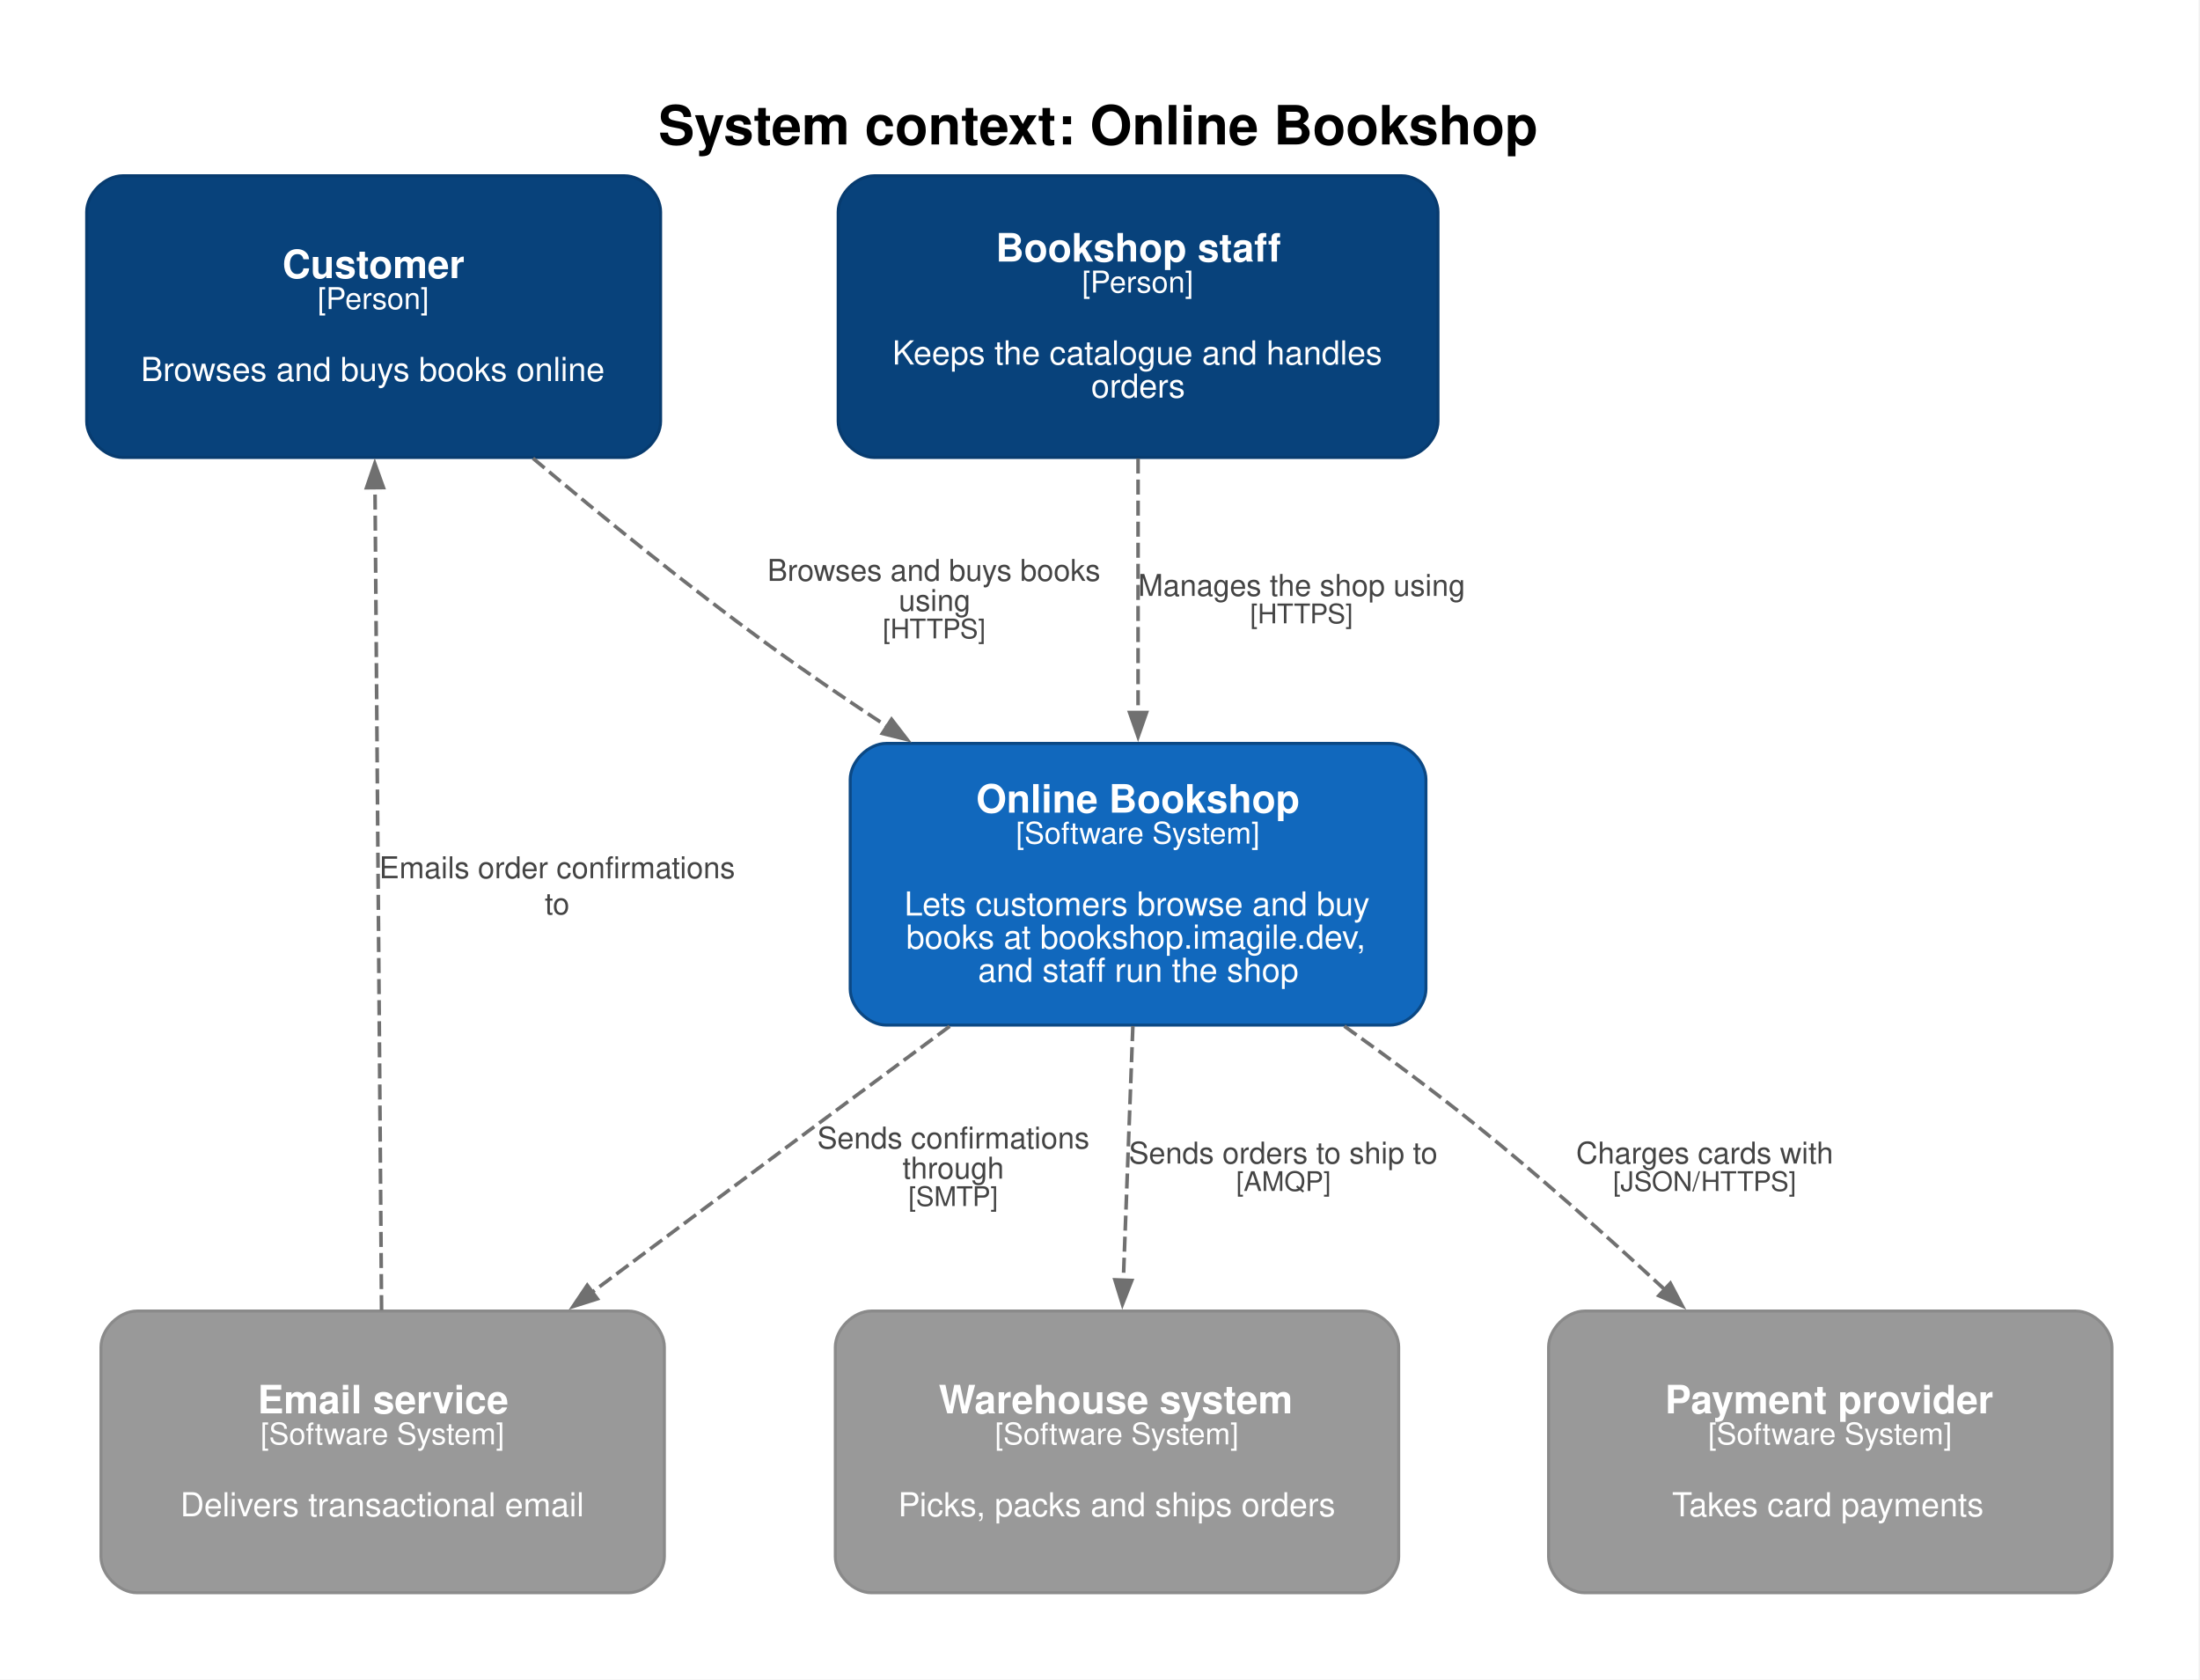
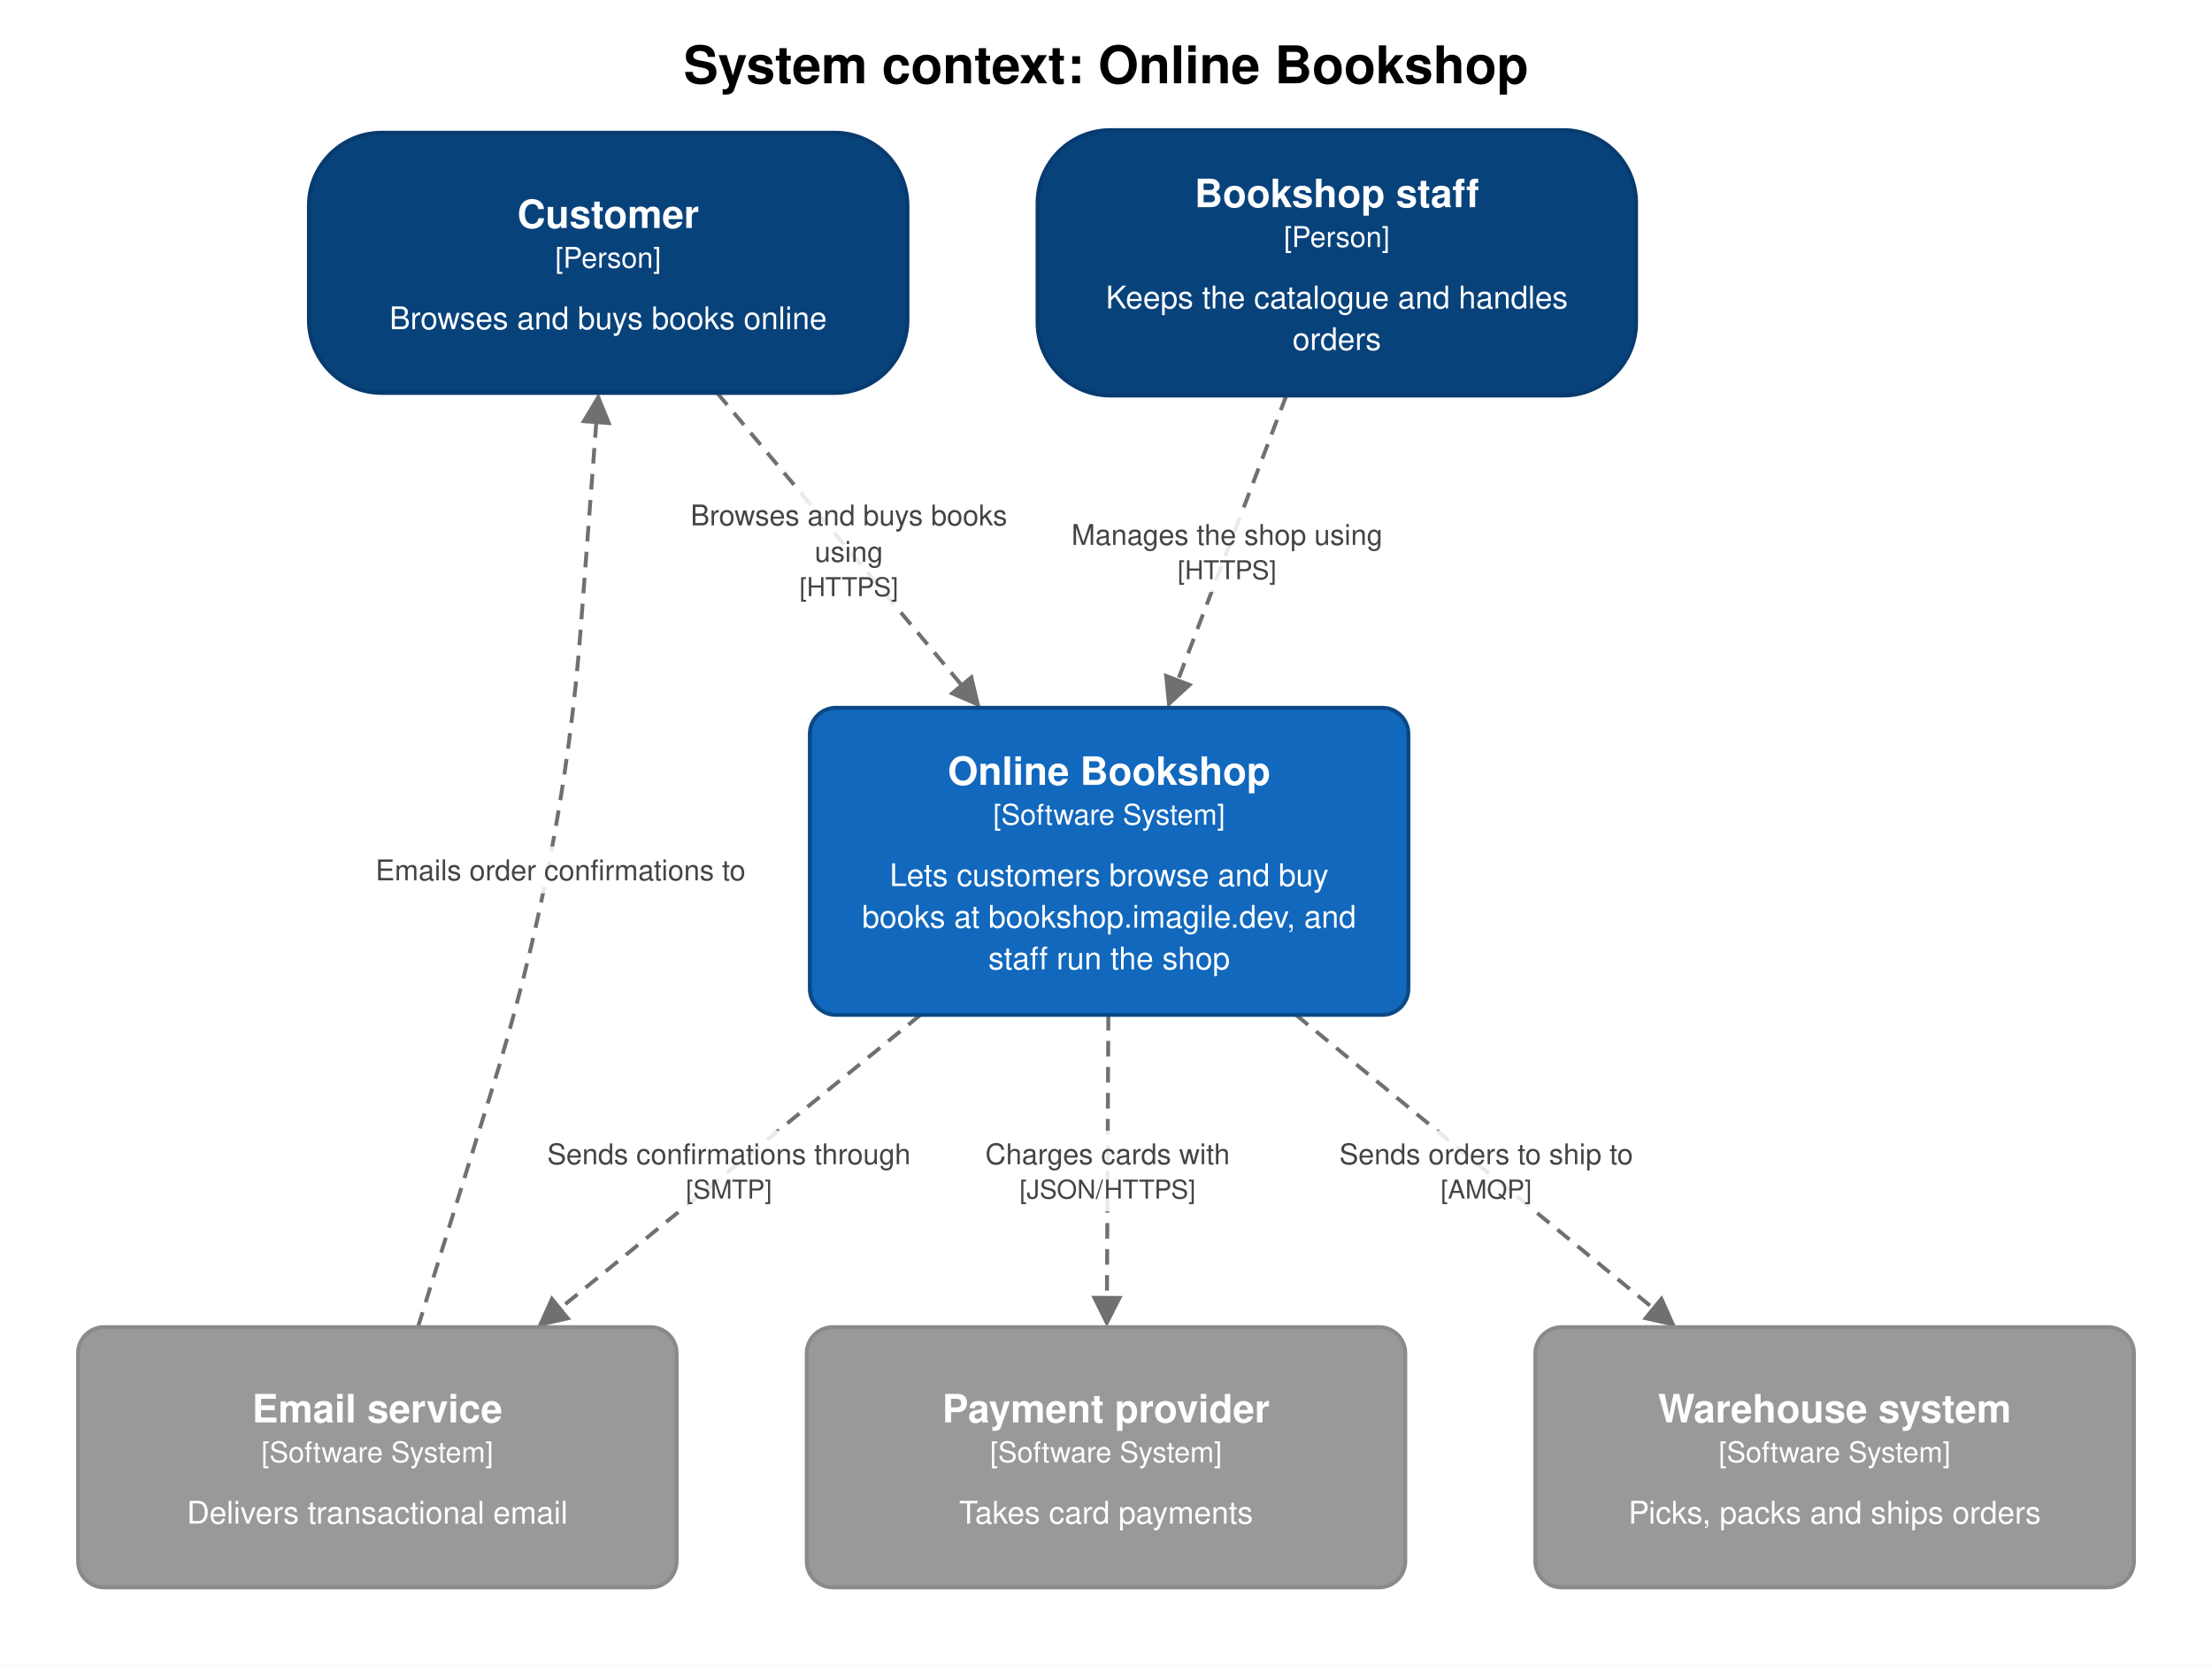
- <svg xmlns="http://www.w3.org/2000/svg" width="731pt" height="558pt" viewBox="0.00 0.00 731.00 558.00">
-   <g id="graph0" class="graph" transform="scale(1 1) rotate(0) translate(28.8 529.2)">
-     <polygon fill="#ffffff" stroke="none" points="-28.8,28.8 -28.8,-529.2 701.75,-529.2 701.75,28.8 -28.8,28.8" />
-     <text xml:space="preserve" text-anchor="start" x="189.95" y="-481.2" font-family="Helvetica,sans-Serif" font-weight="bold" font-size="18.00">System context: Online Bookshop</text>
-     <g id="customer" class="node">
-       <path fill="#08427b" stroke="#073b6f" d="M178.7,-470.8C178.7,-470.8 12,-470.8 12,-470.8 6,-470.8 0,-464.8 0,-458.8 0,-458.8 0,-389.2 0,-389.2 0,-383.2 6,-377.2 12,-377.2 12,-377.2 178.7,-377.2 178.7,-377.2 184.7,-377.2 190.7,-383.2 190.7,-389.2 190.7,-389.2 190.7,-458.8 190.7,-458.8 190.7,-464.8 184.7,-470.8 178.7,-470.8" />
-       <text xml:space="preserve" text-anchor="start" x="65.01" y="-436.8" font-family="Helvetica,sans-Serif" font-weight="bold" font-size="13.00" fill="#ffffff">Customer</text>
-       <text xml:space="preserve" text-anchor="start" x="76.73" y="-426.5" font-family="Helvetica,sans-Serif" font-size="10.00" fill="#ffffff">[Person]</text>
-       <text xml:space="preserve" text-anchor="start" x="18" y="-402.6" font-family="Helvetica,sans-Serif" font-size="11.00" fill="#ffffff">Browses and buys books online</text>
-     </g>
-     <g id="bookshop" class="node">
-       <path fill="#1168bd" stroke="#0b4884" d="M433,-282.2C433,-282.2 265.7,-282.2 265.7,-282.2 259.7,-282.2 253.7,-276.2 253.7,-270.2 253.7,-270.2 253.7,-200.6 253.7,-200.6 253.7,-194.6 259.7,-188.6 265.7,-188.6 265.7,-188.6 433,-188.6 433,-188.6 439,-188.6 445,-194.6 445,-200.6 445,-200.6 445,-270.2 445,-270.2 445,-276.2 439,-282.2 433,-282.2" />
-       <text xml:space="preserve" text-anchor="start" x="295.55" y="-259.2" font-family="Helvetica,sans-Serif" font-weight="bold" font-size="13.00" fill="#ffffff">Online Bookshop</text>
-       <text xml:space="preserve" text-anchor="start" x="308.78" y="-248.9" font-family="Helvetica,sans-Serif" font-size="10.00" fill="#ffffff">[Software System]</text>
-       <text xml:space="preserve" text-anchor="start" x="271.7" y="-225" font-family="Helvetica,sans-Serif" font-size="11.00" fill="#ffffff">Lets customers browse and buy</text>
-       <text xml:space="preserve" text-anchor="start" x="272.3" y="-214" font-family="Helvetica,sans-Serif" font-size="11.00" fill="#ffffff">books at bookshop.imagile.dev,</text>
-       <text xml:space="preserve" text-anchor="start" x="296.15" y="-203" font-family="Helvetica,sans-Serif" font-size="11.00" fill="#ffffff">and staff run the shop</text>
-     </g>
-     <g id="edge1" class="edge">
-       <path fill="none" stroke="#707070" stroke-width="1.2" stroke-dasharray="5,2" d="M148.3,-376.93C171.66,-357.24 199.77,-334.42 226.18,-315.2 238.88,-305.96 252.63,-296.58 266.19,-287.68" />
-       <polygon fill="#707070" stroke="#707070" stroke-width="1.2" points="267.44,-290.2 272.61,-283.48 264.38,-285.51 267.44,-290.2" />
-       <text xml:space="preserve" text-anchor="start" x="226.18" y="-336.2" font-family="Helvetica,sans-Serif" font-size="10.00" fill="#444444">Browses and buys books</text>
-       <text xml:space="preserve" text-anchor="start" x="269.81" y="-326.2" font-family="Helvetica,sans-Serif" font-size="10.00" fill="#444444">using</text>
-       <text xml:space="preserve" text-anchor="start" x="264.52" y="-317.1" font-family="Helvetica,sans-Serif" font-size="9.00" fill="#444444">[HTTPS]</text>
-     </g>
-     <g id="staff" class="node">
-       <path fill="#08427b" stroke="#073b6f" d="M437,-470.8C437,-470.8 261.7,-470.8 261.7,-470.8 255.7,-470.8 249.7,-464.8 249.7,-458.8 249.7,-458.8 249.7,-389.2 249.7,-389.2 249.7,-383.2 255.7,-377.2 261.7,-377.2 261.7,-377.2 437,-377.2 437,-377.2 443,-377.2 449,-383.2 449,-389.2 449,-389.2 449,-458.8 449,-458.8 449,-464.8 443,-470.8 437,-470.8" />
-       <text xml:space="preserve" text-anchor="start" x="302.05" y="-442.3" font-family="Helvetica,sans-Serif" font-weight="bold" font-size="13.00" fill="#ffffff">Bookshop staff</text>
-       <text xml:space="preserve" text-anchor="start" x="330.73" y="-432" font-family="Helvetica,sans-Serif" font-size="10.00" fill="#ffffff">[Person]</text>
-       <text xml:space="preserve" text-anchor="start" x="267.7" y="-408.1" font-family="Helvetica,sans-Serif" font-size="11.00" fill="#ffffff">Keeps the catalogue and handles</text>
-       <text xml:space="preserve" text-anchor="start" x="333.76" y="-397.1" font-family="Helvetica,sans-Serif" font-size="11.00" fill="#ffffff">orders</text>
-     </g>
-     <g id="edge2" class="edge">
-       <path fill="none" stroke="#707070" stroke-width="1.2" stroke-dasharray="5,2" d="M349.35,-376.87C349.35,-351.31 349.35,-319.32 349.35,-292.34" />
-       <polygon fill="#707070" stroke="#707070" stroke-width="1.2" points="352.15,-292.46 349.35,-284.46 346.55,-292.46 352.15,-292.46" />
-       <text xml:space="preserve" text-anchor="start" x="349.35" y="-331.2" font-family="Helvetica,sans-Serif" font-size="10.00" fill="#444444">Manages the shop using</text>
-       <text xml:space="preserve" text-anchor="start" x="386.58" y="-322.1" font-family="Helvetica,sans-Serif" font-size="9.00" fill="#444444">[HTTPS]</text>
-     </g>
-     <g id="payments" class="node">
-       <path fill="#999999" stroke="#8a8a8a" d="M660.95,-93.6C660.95,-93.6 497.75,-93.6 497.75,-93.6 491.75,-93.6 485.75,-87.6 485.75,-81.6 485.75,-81.6 485.75,-12 485.75,-12 485.75,-6 491.75,0 497.75,0 497.75,0 660.95,0 660.95,0 666.95,0 672.95,-6 672.95,-12 672.95,-12 672.95,-81.6 672.95,-81.6 672.95,-87.6 666.95,-93.6 660.95,-93.6" />
-       <text xml:space="preserve" text-anchor="start" x="524.44" y="-59.6" font-family="Helvetica,sans-Serif" font-weight="bold" font-size="13.00" fill="#ffffff">Payment provider</text>
-       <text xml:space="preserve" text-anchor="start" x="538.78" y="-49.3" font-family="Helvetica,sans-Serif" font-size="10.00" fill="#ffffff">[Software System]</text>
-       <text xml:space="preserve" text-anchor="start" x="526.77" y="-25.4" font-family="Helvetica,sans-Serif" font-size="11.00" fill="#ffffff">Takes card payments</text>
-     </g>
-     <g id="edge3" class="edge">
-       <path fill="none" stroke="#707070" stroke-width="1.2" stroke-dasharray="5,2" d="M417.89,-188.25C432.49,-177.85 447.64,-166.62 461.35,-155.6 482.64,-138.5 505,-118.62 524.46,-100.62" />
-       <polygon fill="#707070" stroke="#707070" stroke-width="1.2" points="526.21,-102.81 530.16,-95.31 522.4,-98.71 526.21,-102.81" />
-       <text xml:space="preserve" text-anchor="start" x="494.89" y="-142.6" font-family="Helvetica,sans-Serif" font-size="10.00" fill="#444444">Charges cards with</text>
-       <text xml:space="preserve" text-anchor="start" x="507.18" y="-133.5" font-family="Helvetica,sans-Serif" font-size="9.00" fill="#444444">[JSON/HTTPS]</text>
-     </g>
-     <g id="email" class="node">
-       <path fill="#999999" stroke="#8a8a8a" d="M179.95,-93.6C179.95,-93.6 16.75,-93.6 16.75,-93.6 10.75,-93.6 4.75,-87.6 4.75,-81.6 4.75,-81.6 4.75,-12 4.75,-12 4.75,-6 10.75,0 16.75,0 16.75,0 179.95,0 179.95,0 185.95,0 191.95,-6 191.95,-12 191.95,-12 191.95,-81.6 191.95,-81.6 191.95,-87.6 185.95,-93.6 179.95,-93.6" />
-       <text xml:space="preserve" text-anchor="start" x="56.79" y="-59.6" font-family="Helvetica,sans-Serif" font-weight="bold" font-size="13.00" fill="#ffffff">Email service</text>
-       <text xml:space="preserve" text-anchor="start" x="57.78" y="-49.3" font-family="Helvetica,sans-Serif" font-size="10.00" fill="#ffffff">[Software System]</text>
-       <text xml:space="preserve" text-anchor="start" x="31.1" y="-25.4" font-family="Helvetica,sans-Serif" font-size="11.00" fill="#ffffff">Delivers transactional email</text>
-     </g>
-     <g id="edge4" class="edge">
-       <path fill="none" stroke="#707070" stroke-width="1.2" stroke-dasharray="5,2" d="M286.75,-188.2C272.29,-177.51 256.98,-166.17 242.75,-155.6 218.28,-137.42 191.51,-117.46 167.74,-99.71" />
-       <polygon fill="#707070" stroke="#707070" stroke-width="1.2" points="169.68,-97.66 161.6,-95.11 166.33,-102.15 169.68,-97.66" />
-       <text xml:space="preserve" text-anchor="start" x="242.75" y="-147.6" font-family="Helvetica,sans-Serif" font-size="10.00" fill="#444444">Sends confirmations</text>
-       <text xml:space="preserve" text-anchor="start" x="271.09" y="-137.6" font-family="Helvetica,sans-Serif" font-size="10.00" fill="#444444">through</text>
-       <text xml:space="preserve" text-anchor="start" x="273.05" y="-128.5" font-family="Helvetica,sans-Serif" font-size="9.00" fill="#444444">[SMTP]</text>
-     </g>
-     <g id="warehouse" class="node">
-       <path fill="#999999" stroke="#8a8a8a" d="M423.95,-93.6C423.95,-93.6 260.75,-93.6 260.75,-93.6 254.75,-93.6 248.75,-87.6 248.75,-81.6 248.75,-81.6 248.75,-12 248.75,-12 248.75,-6 254.75,0 260.75,0 260.75,0 423.95,0 423.95,0 429.95,0 435.95,-6 435.95,-12 435.95,-12 435.95,-81.6 435.95,-81.6 435.95,-87.6 429.95,-93.6 423.95,-93.6" />
-       <text xml:space="preserve" text-anchor="start" x="283.11" y="-59.6" font-family="Helvetica,sans-Serif" font-weight="bold" font-size="13.00" fill="#ffffff">Warehouse system</text>
-       <text xml:space="preserve" text-anchor="start" x="301.78" y="-49.3" font-family="Helvetica,sans-Serif" font-size="10.00" fill="#ffffff">[Software System]</text>
-       <text xml:space="preserve" text-anchor="start" x="269.6" y="-25.4" font-family="Helvetica,sans-Serif" font-size="11.00" fill="#ffffff">Picks, packs and ships orders</text>
-     </g>
-     <g id="edge5" class="edge">
-       <path fill="none" stroke="#707070" stroke-width="1.2" stroke-dasharray="5,2" d="M347.62,-188.27C346.66,-162.71 345.46,-130.72 344.45,-103.74" />
-       <polygon fill="#707070" stroke="#707070" stroke-width="1.2" points="347.25,-103.75 344.15,-95.86 341.66,-103.96 347.25,-103.75" />
-       <text xml:space="preserve" text-anchor="start" x="346.27" y="-142.6" font-family="Helvetica,sans-Serif" font-size="10.00" fill="#444444">Sends orders to ship to</text>
-       <text xml:space="preserve" text-anchor="start" x="381.94" y="-133.5" font-family="Helvetica,sans-Serif" font-size="9.00" fill="#444444">[AMQP]</text>
-     </g>
-     <g id="edge6" class="edge">
-       <path fill="none" stroke="#707070" stroke-width="1.2" stroke-dasharray="5,2" d="M97.98,-93.89C97.43,-162.95 96.39,-293.08 95.8,-367.34" />
-       <polygon fill="#707070" stroke="#707070" stroke-width="1.2" points="93,-367.15 95.73,-375.18 98.6,-367.2 93,-367.15" />
-       <text xml:space="preserve" text-anchor="start" x="97.2" y="-237.4" font-family="Helvetica,sans-Serif" font-size="10.00" fill="#444444">Emails order confirmations</text>
-       <text xml:space="preserve" text-anchor="start" x="152.22" y="-225.4" font-family="Helvetica,sans-Serif" font-size="10.00" fill="#444444">to</text>
-     </g>
+ <svg xmlns="http://www.w3.org/2000/svg" width="850" height="640" viewBox="0 0 850 640" font-family="Helvetica, Arial, sans-serif">
+   <defs>
+     <marker id="arrow" viewBox="0 0 10 10" refX="10" refY="5" markerWidth="8" markerHeight="8" orient="auto-start-reverse">
+       <path d="M0,0 L10,5 L0,10 z" fill="#707070" />
+     </marker>
+   </defs>
+   <rect width="100%" height="100%" fill="#ffffff" />
+   <text x="425" y="32" font-size="20" font-weight="bold" text-anchor="middle" fill="#000000">System context: Online Bookshop</text>
+   <g class="c4-relationships">
+     <path d="M275.6,151 L376.8,272" fill="none" stroke="#707070" stroke-width="1.5" stroke-dasharray="6 4" marker-end="url(#arrow)" />
+     <path d="M494.3,152 L448.6,272" fill="none" stroke="#707070" stroke-width="1.5" stroke-dasharray="6 4" marker-end="url(#arrow)" />
+     <path d="M425.9,390 L425.3,510" fill="none" stroke="#707070" stroke-width="1.5" stroke-dasharray="6 4" marker-end="url(#arrow)" />
+     <path d="M353.7,390 L206.4,510" fill="none" stroke="#707070" stroke-width="1.5" stroke-dasharray="6 4" marker-end="url(#arrow)" />
+     <path d="M498,390 L644.1,510" fill="none" stroke="#707070" stroke-width="1.5" stroke-dasharray="6 4" marker-end="url(#arrow)" />
+     <path d="M160.6,510 L188.5,420.5 Q216.5,331 223.2,241 L230,151" fill="none" stroke="#707070" stroke-width="1.5" stroke-dasharray="6 4" marker-end="url(#arrow)" />
+   </g>
+   <g id="customer" class="c4-person">
+     <rect x="118.7" y="51" width="230" height="100" rx="28" fill="#08427b" stroke="#073b6f" stroke-width="1.5" />
+     <text x="233.7" y="87.6" font-size="15" font-weight="bold" text-anchor="middle" fill="#ffffff">Customer</text>
+     <text x="233.7" y="102.9" font-size="11" text-anchor="middle" fill="#ffffff">[Person]</text>
+     <text x="233.7" y="126.5" font-size="12" text-anchor="middle" fill="#ffffff">Browses and buys books online</text>
+   </g>
+   <g id="staff" class="c4-person">
+     <rect x="398.7" y="50" width="230" height="102" rx="28" fill="#08427b" stroke="#073b6f" stroke-width="1.5" />
+     <text x="513.7" y="79.6" font-size="15" font-weight="bold" text-anchor="middle" fill="#ffffff">Bookshop staff</text>
+     <text x="513.7" y="94.9" font-size="11" text-anchor="middle" fill="#ffffff">[Person]</text>
+     <text x="513.7" y="118.5" font-size="12" text-anchor="middle" fill="#ffffff">Keeps the catalogue and handles</text>
+     <text x="513.7" y="134.5" font-size="12" text-anchor="middle" fill="#ffffff">orders</text>
+   </g>
+   <g id="bookshop" class="c4-system">
+     <rect x="311.2" y="272" width="230" height="118" rx="10" fill="#1168bd" stroke="#0b4884" stroke-width="1.5" />
+     <text x="426.2" y="301.6" font-size="15" font-weight="bold" text-anchor="middle" fill="#ffffff">Online Bookshop</text>
+     <text x="426.2" y="316.9" font-size="11" text-anchor="middle" fill="#ffffff">[Software System]</text>
+     <text x="426.2" y="340.5" font-size="12" text-anchor="middle" fill="#ffffff">Lets customers browse and buy</text>
+     <text x="426.2" y="356.5" font-size="12" text-anchor="middle" fill="#ffffff">books at bookshop.imagile.dev, and</text>
+     <text x="426.2" y="372.5" font-size="12" text-anchor="middle" fill="#ffffff">staff run the shop</text>
+   </g>
+   <g id="payments" class="c4-system">
+     <rect x="310" y="510" width="230" height="100" rx="10" fill="#999999" stroke="#8a8a8a" stroke-width="1.5" />
+     <text x="425" y="546.6" font-size="15" font-weight="bold" text-anchor="middle" fill="#ffffff">Payment provider</text>
+     <text x="425" y="561.9" font-size="11" text-anchor="middle" fill="#ffffff">[Software System]</text>
+     <text x="425" y="585.5" font-size="12" text-anchor="middle" fill="#ffffff">Takes card payments</text>
+   </g>
+   <g id="email" class="c4-system">
+     <rect x="30" y="510" width="230" height="100" rx="10" fill="#999999" stroke="#8a8a8a" stroke-width="1.5" />
+     <text x="145" y="546.6" font-size="15" font-weight="bold" text-anchor="middle" fill="#ffffff">Email service</text>
+     <text x="145" y="561.9" font-size="11" text-anchor="middle" fill="#ffffff">[Software System]</text>
+     <text x="145" y="585.5" font-size="12" text-anchor="middle" fill="#ffffff">Delivers transactional email</text>
+   </g>
+   <g id="warehouse" class="c4-system">
+     <rect x="590" y="510" width="230" height="100" rx="10" fill="#999999" stroke="#8a8a8a" stroke-width="1.5" />
+     <text x="705" y="546.6" font-size="15" font-weight="bold" text-anchor="middle" fill="#ffffff">Warehouse system</text>
+     <text x="705" y="561.9" font-size="11" text-anchor="middle" fill="#ffffff">[Software System]</text>
+     <text x="705" y="585.5" font-size="12" text-anchor="middle" fill="#ffffff">Picks, packs and ships orders</text>
+   </g>
+   <g class="c4-labels">
+     <rect x="262.1" y="189" width="128.3" height="45" fill="#ffffff" fill-opacity="0.85" />
+     <text x="326.2" y="201.9" font-size="11" text-anchor="middle" fill="#444444">Browses and buys books</text>
+     <text x="326.2" y="215.9" font-size="11" text-anchor="middle" fill="#444444">using</text>
+     <text x="326.2" y="229.1" font-size="10" text-anchor="middle" fill="#444444">[HTTPS]</text>
+     <rect x="408.6" y="196.5" width="125.8" height="31" fill="#ffffff" fill-opacity="0.85" />
+     <text x="471.5" y="209.4" font-size="11" text-anchor="middle" fill="#444444">Manages the shop using</text>
+     <text x="471.5" y="222.6" font-size="10" text-anchor="middle" fill="#444444">[HTTPS]</text>
+     <rect x="375.5" y="434.5" width="100.1" height="31" fill="#ffffff" fill-opacity="0.85" />
+     <text x="425.6" y="447.4" font-size="11" text-anchor="middle" fill="#444444">Charges cards with</text>
+     <text x="425.6" y="460.6" font-size="10" text-anchor="middle" fill="#444444">[JSON/HTTPS]</text>
+     <rect x="207.1" y="434.5" width="146" height="31" fill="#ffffff" fill-opacity="0.85" />
+     <text x="280.1" y="447.4" font-size="11" text-anchor="middle" fill="#444444">Sends confirmations through</text>
+     <text x="280.1" y="460.6" font-size="10" text-anchor="middle" fill="#444444">[SMTP]</text>
+     <rect x="511.5" y="434.5" width="119.1" height="31" fill="#ffffff" fill-opacity="0.85" />
+     <text x="571.1" y="447.4" font-size="11" text-anchor="middle" fill="#444444">Sends orders to ship to</text>
+     <text x="571.1" y="460.6" font-size="10" text-anchor="middle" fill="#444444">[AMQP]</text>
+     <rect x="141.2" y="325.3" width="148.4" height="18" fill="#ffffff" fill-opacity="0.85" />
+     <text x="215.4" y="338.3" font-size="11" text-anchor="middle" fill="#444444">Emails order confirmations to</text>
  </g>
</svg>
